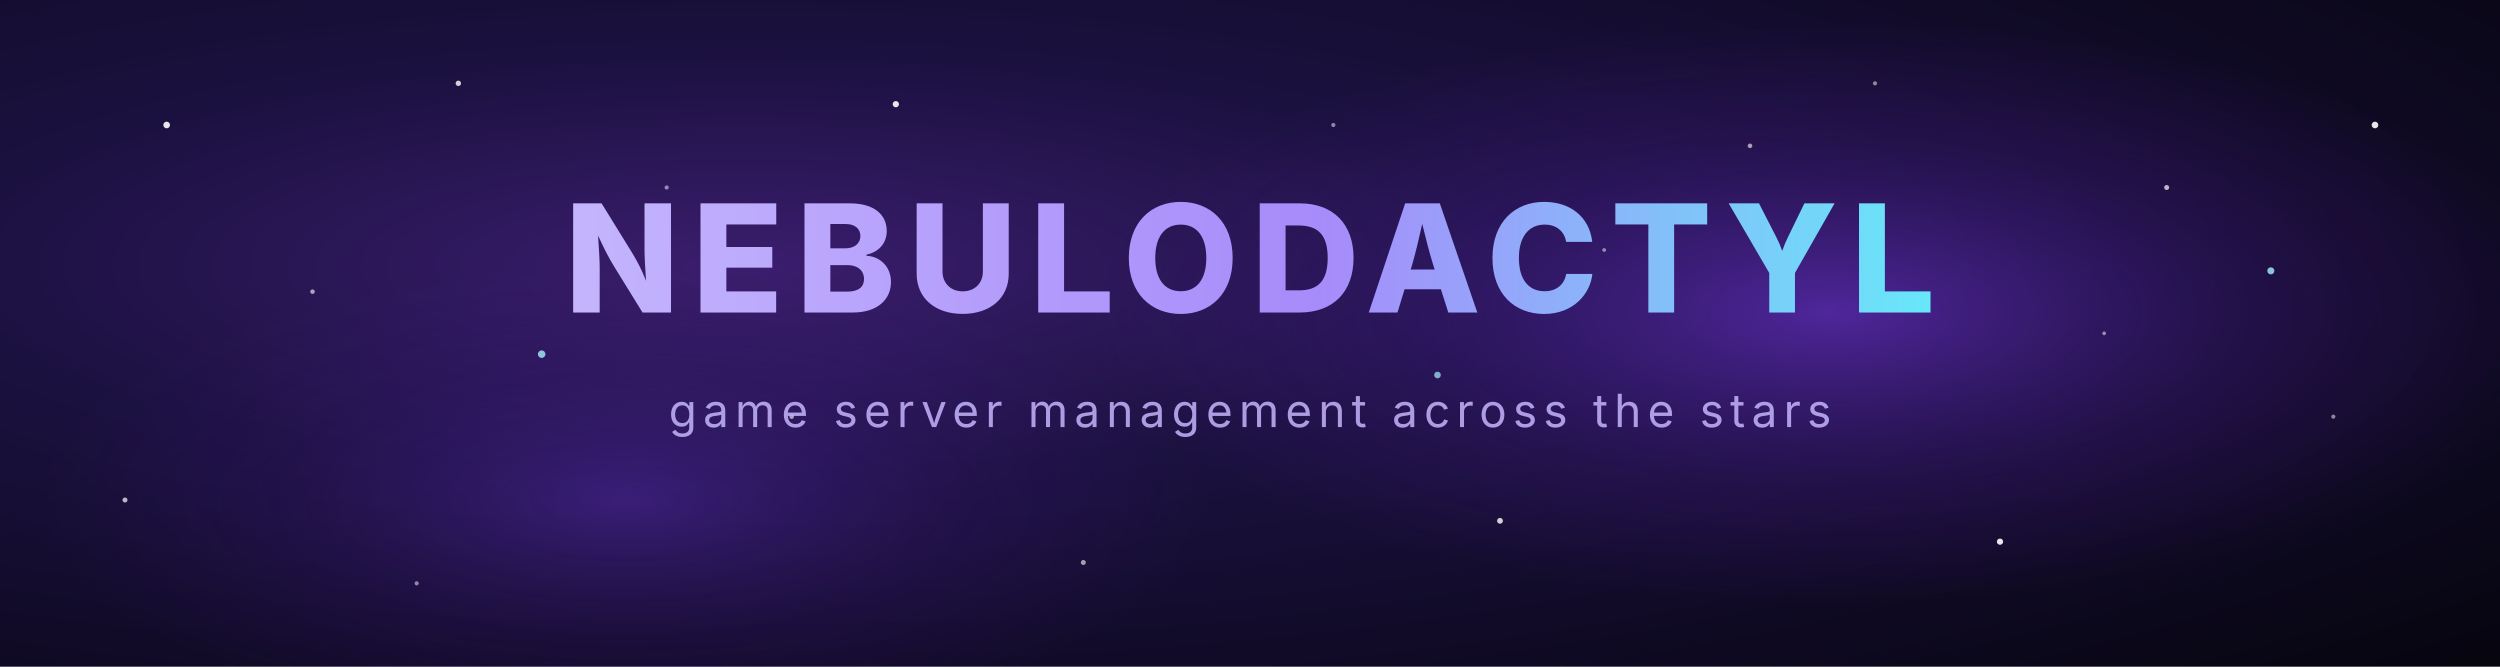
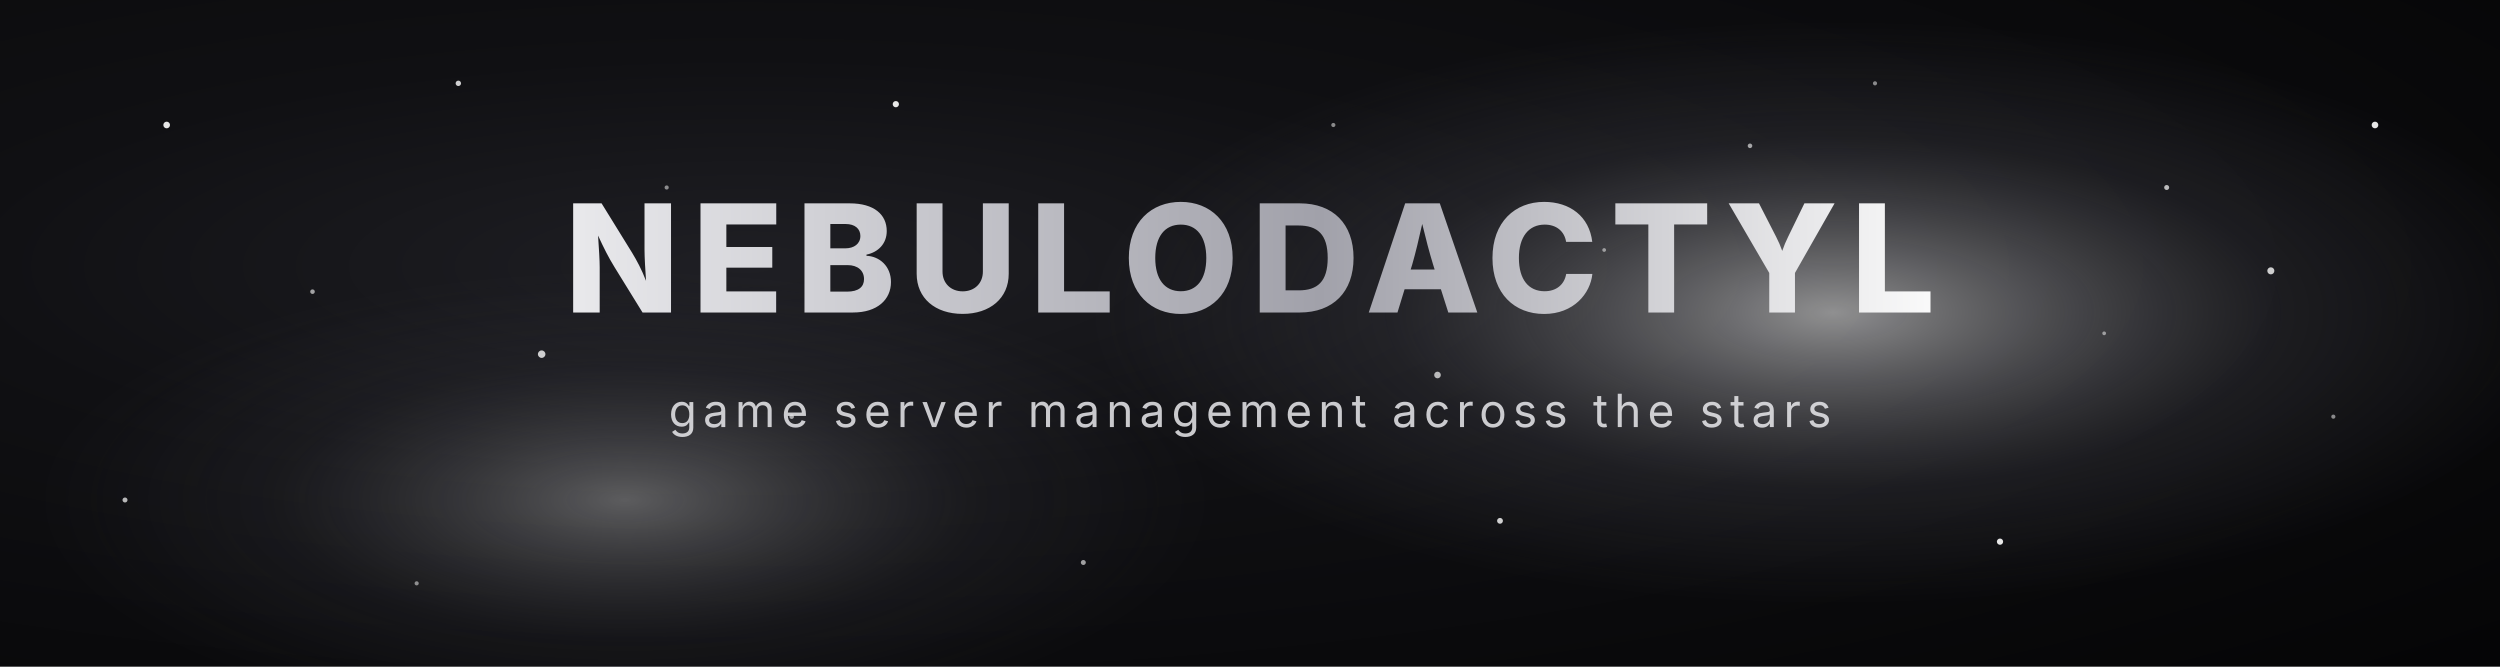
<svg xmlns="http://www.w3.org/2000/svg" width="1200" height="320" viewBox="0 0 1200 320" role="img" aria-label="Nebulodactyl banner">
  <defs>
    <radialGradient id="nebula" cx="30%" cy="40%" r="90%">
-       <stop offset="0%" stop-color="#3b1d6e" />
-       <stop offset="35%" stop-color="#1b1140" />
-       <stop offset="100%" stop-color="#070510" />
+       <stop offset="0%" stop-color="#1f1f24" />
+       <stop offset="35%" stop-color="#101013" />
+       <stop offset="100%" stop-color="#050506" />
    </radialGradient>
    <radialGradient id="glow" cx="50%" cy="50%" r="50%">
-       <stop offset="0%" stop-color="#7c3aed" stop-opacity="0.55" />
-       <stop offset="60%" stop-color="#4c1d95" stop-opacity="0.25" />
-       <stop offset="100%" stop-color="#4c1d95" stop-opacity="0" />
+       <stop offset="0%" stop-color="#fafafa" stop-opacity="0.55" />
+       <stop offset="60%" stop-color="#52525b" stop-opacity="0.25" />
+       <stop offset="100%" stop-color="#52525b" stop-opacity="0" />
    </radialGradient>
    <linearGradient id="text" x1="0" y1="0" x2="1" y2="0">
-       <stop offset="0%" stop-color="#c4b5fd" />
-       <stop offset="55%" stop-color="#a78bfa" />
-       <stop offset="100%" stop-color="#67e8f9" />
+       <stop offset="0%" stop-color="#e9e9ec" />
+       <stop offset="55%" stop-color="#a1a1aa" />
+       <stop offset="100%" stop-color="#fafafa" />
    </linearGradient>
  </defs>
  <rect width="1200" height="320" fill="url(#nebula)" />
  <ellipse cx="880" cy="150" rx="360" ry="140" fill="url(#glow)" />
  <ellipse cx="300" cy="240" rx="280" ry="110" fill="url(#glow)" opacity="0.6" />
  <g fill="#ffffff">
    <circle cx="80" cy="60" r="1.6" opacity="0.9" />
    <circle cx="150" cy="140" r="1.1" opacity="0.6" />
    <circle cx="220" cy="40" r="1.3" opacity="0.8" />
    <circle cx="320" cy="90" r="1.0" opacity="0.5" />
    <circle cx="430" cy="50" r="1.5" opacity="0.9" />
    <circle cx="520" cy="270" r="1.2" opacity="0.6" />
    <circle cx="640" cy="60" r="1.0" opacity="0.5" />
    <circle cx="720" cy="250" r="1.4" opacity="0.8" />
    <circle cx="840" cy="70" r="1.1" opacity="0.6" />
    <circle cx="960" cy="260" r="1.5" opacity="0.9" />
    <circle cx="1040" cy="90" r="1.2" opacity="0.7" />
    <circle cx="1120" cy="200" r="1.0" opacity="0.5" />
    <circle cx="60" cy="240" r="1.2" opacity="0.7" />
    <circle cx="200" cy="280" r="1.0" opacity="0.5" />
    <circle cx="1140" cy="60" r="1.6" opacity="0.9" />
    <circle cx="900" cy="40" r="1.0" opacity="0.5" />
    <circle cx="480" cy="140" r="0.9" opacity="0.5" />
    <circle cx="770" cy="120" r="0.9" opacity="0.5" />
    <circle cx="1010" cy="160" r="0.9" opacity="0.5" />
    <circle cx="380" cy="200" r="1.1" opacity="0.6" />
  </g>
-   <g fill="#a5f3fc">
+   <g fill="#fafafa">
    <circle cx="260" cy="170" r="1.8" opacity="0.8" />
    <circle cx="690" cy="180" r="1.6" opacity="0.7" />
    <circle cx="1090" cy="130" r="1.7" opacity="0.8" />
  </g>
  <text x="600" y="150" text-anchor="middle" font-family="system-ui, -apple-system, 'Segoe UI', sans-serif" font-size="72" font-weight="800" letter-spacing="6" fill="url(#text)">NEBULODACTYL</text>
-   <text x="600" y="205" text-anchor="middle" font-family="system-ui, -apple-system, 'Segoe UI', sans-serif" font-size="22" font-weight="400" letter-spacing="3" fill="#c4b5fd" opacity="0.85">game server management across the stars</text>
+   <text x="600" y="205" text-anchor="middle" font-family="system-ui, -apple-system, 'Segoe UI', sans-serif" font-size="22" font-weight="400" letter-spacing="3" fill="#e9e9ec" opacity="0.85">game server management across the stars</text>
</svg>
